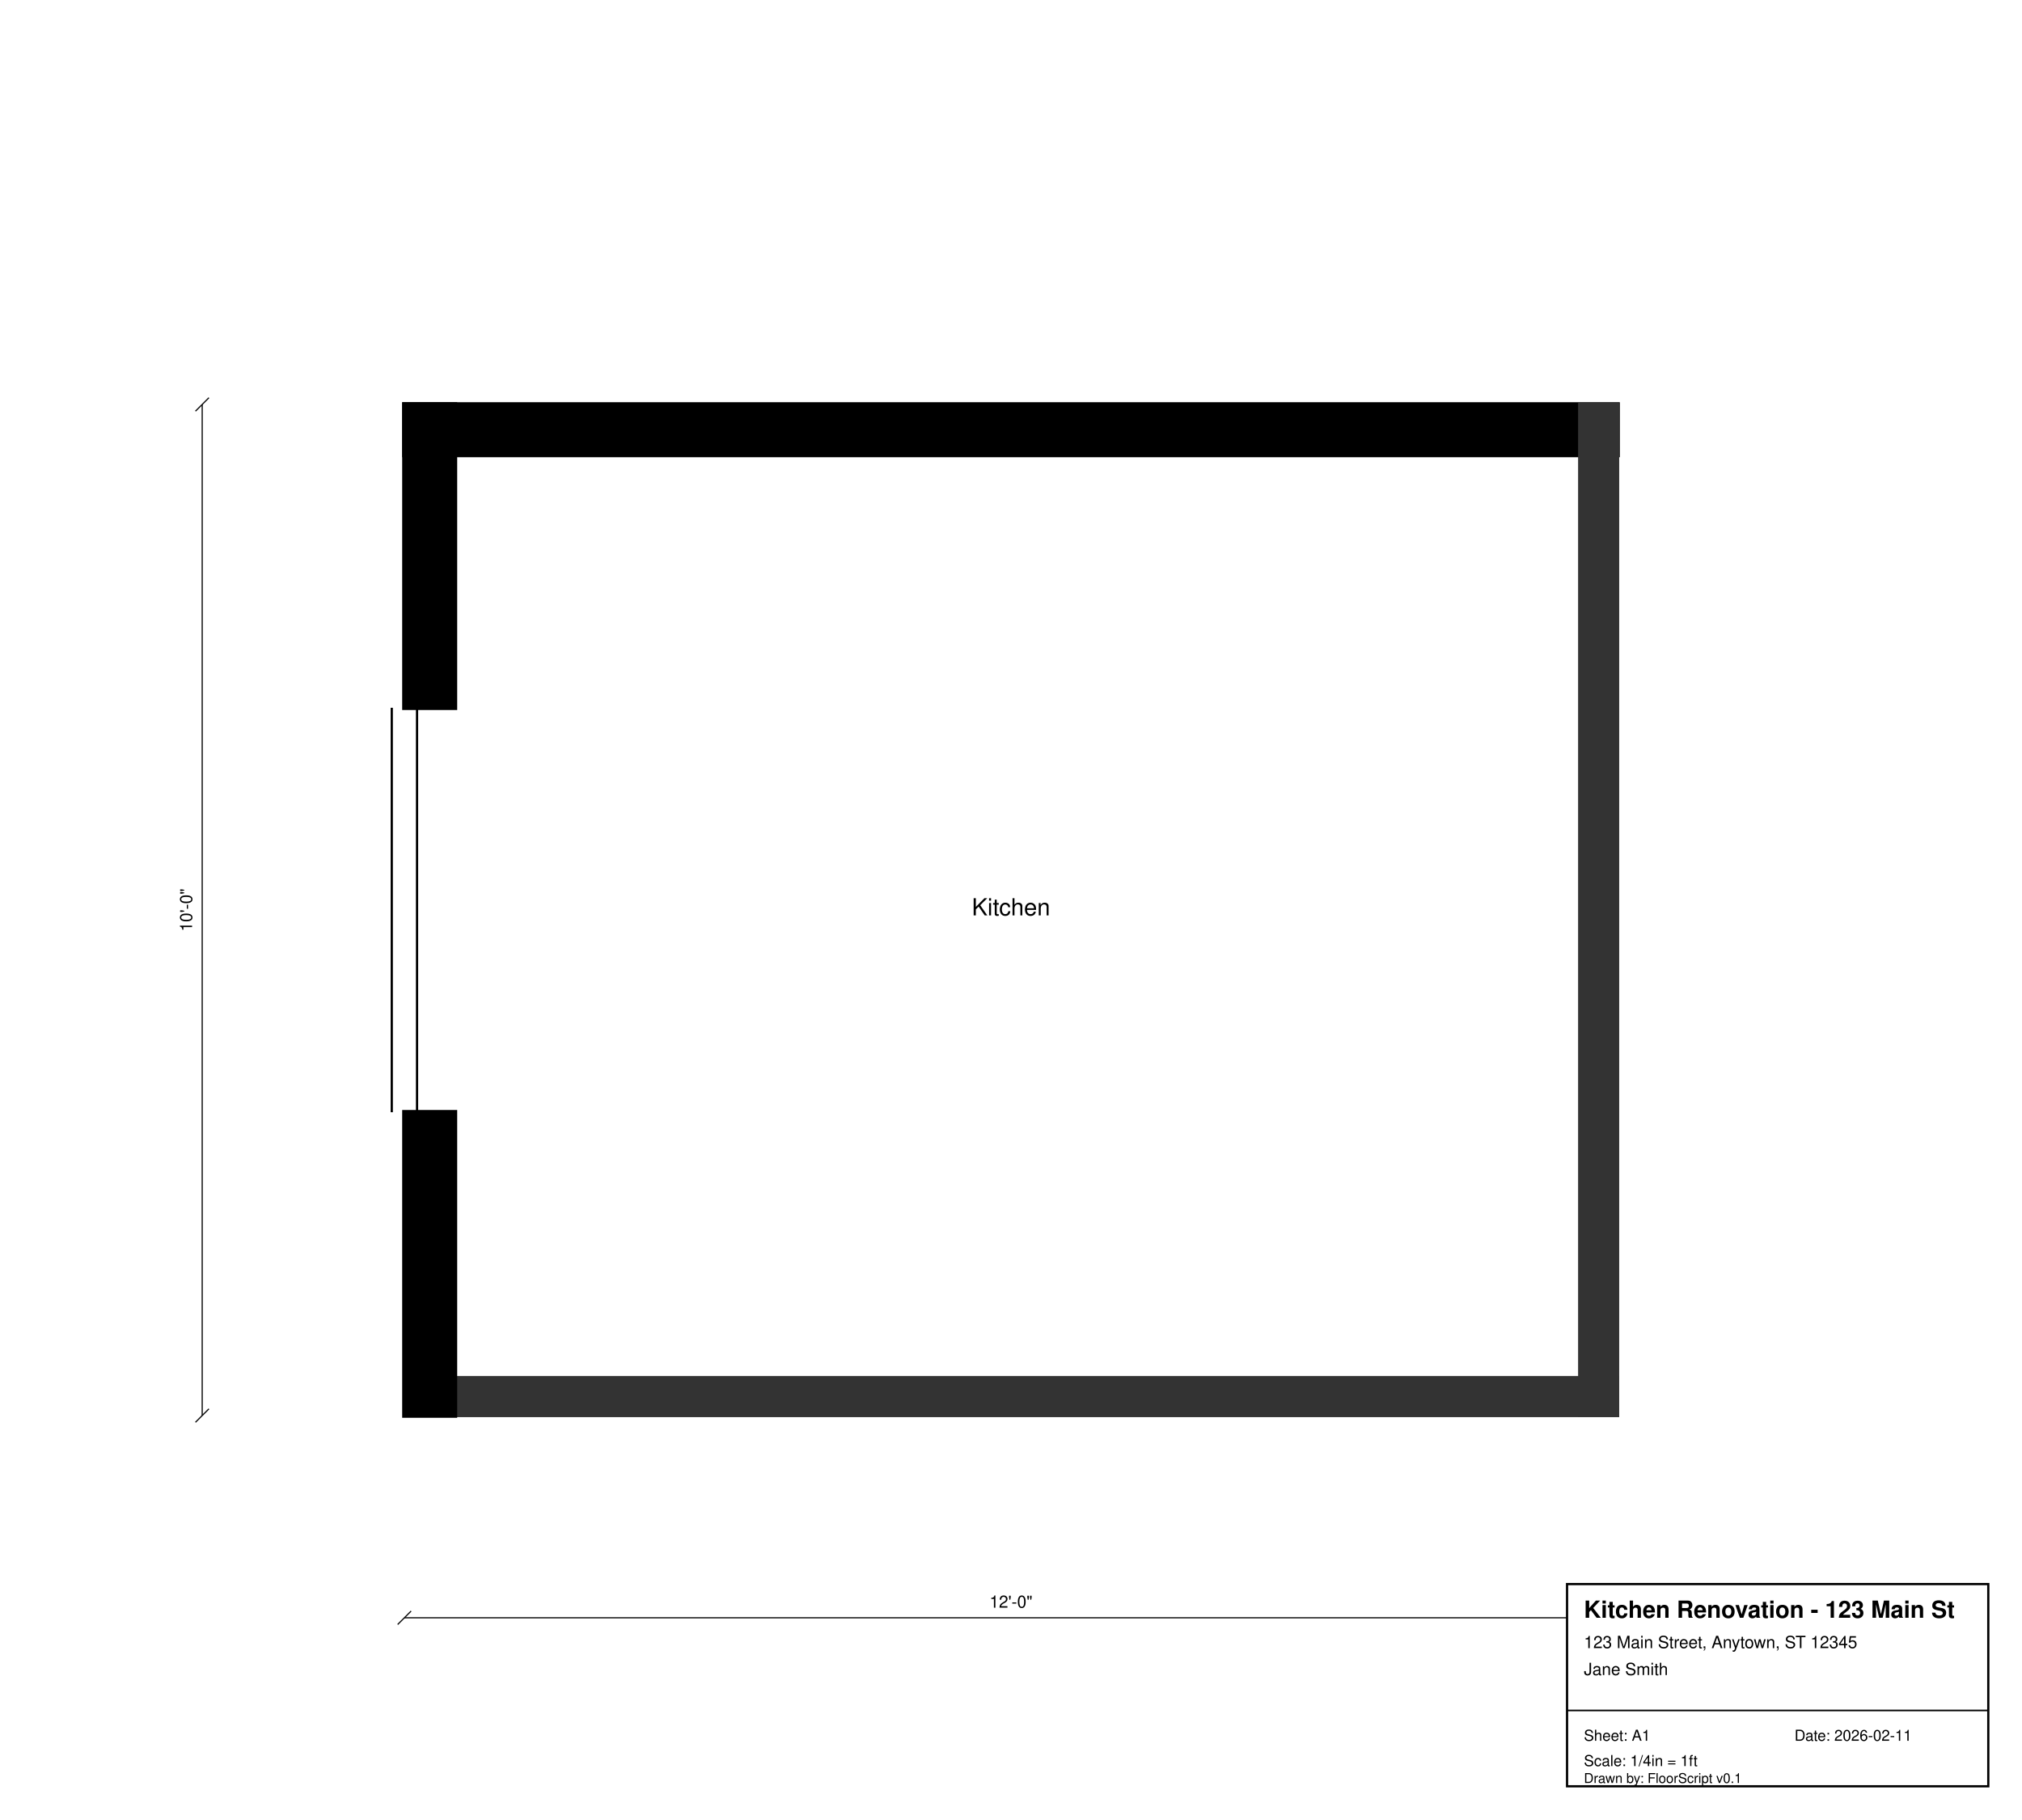
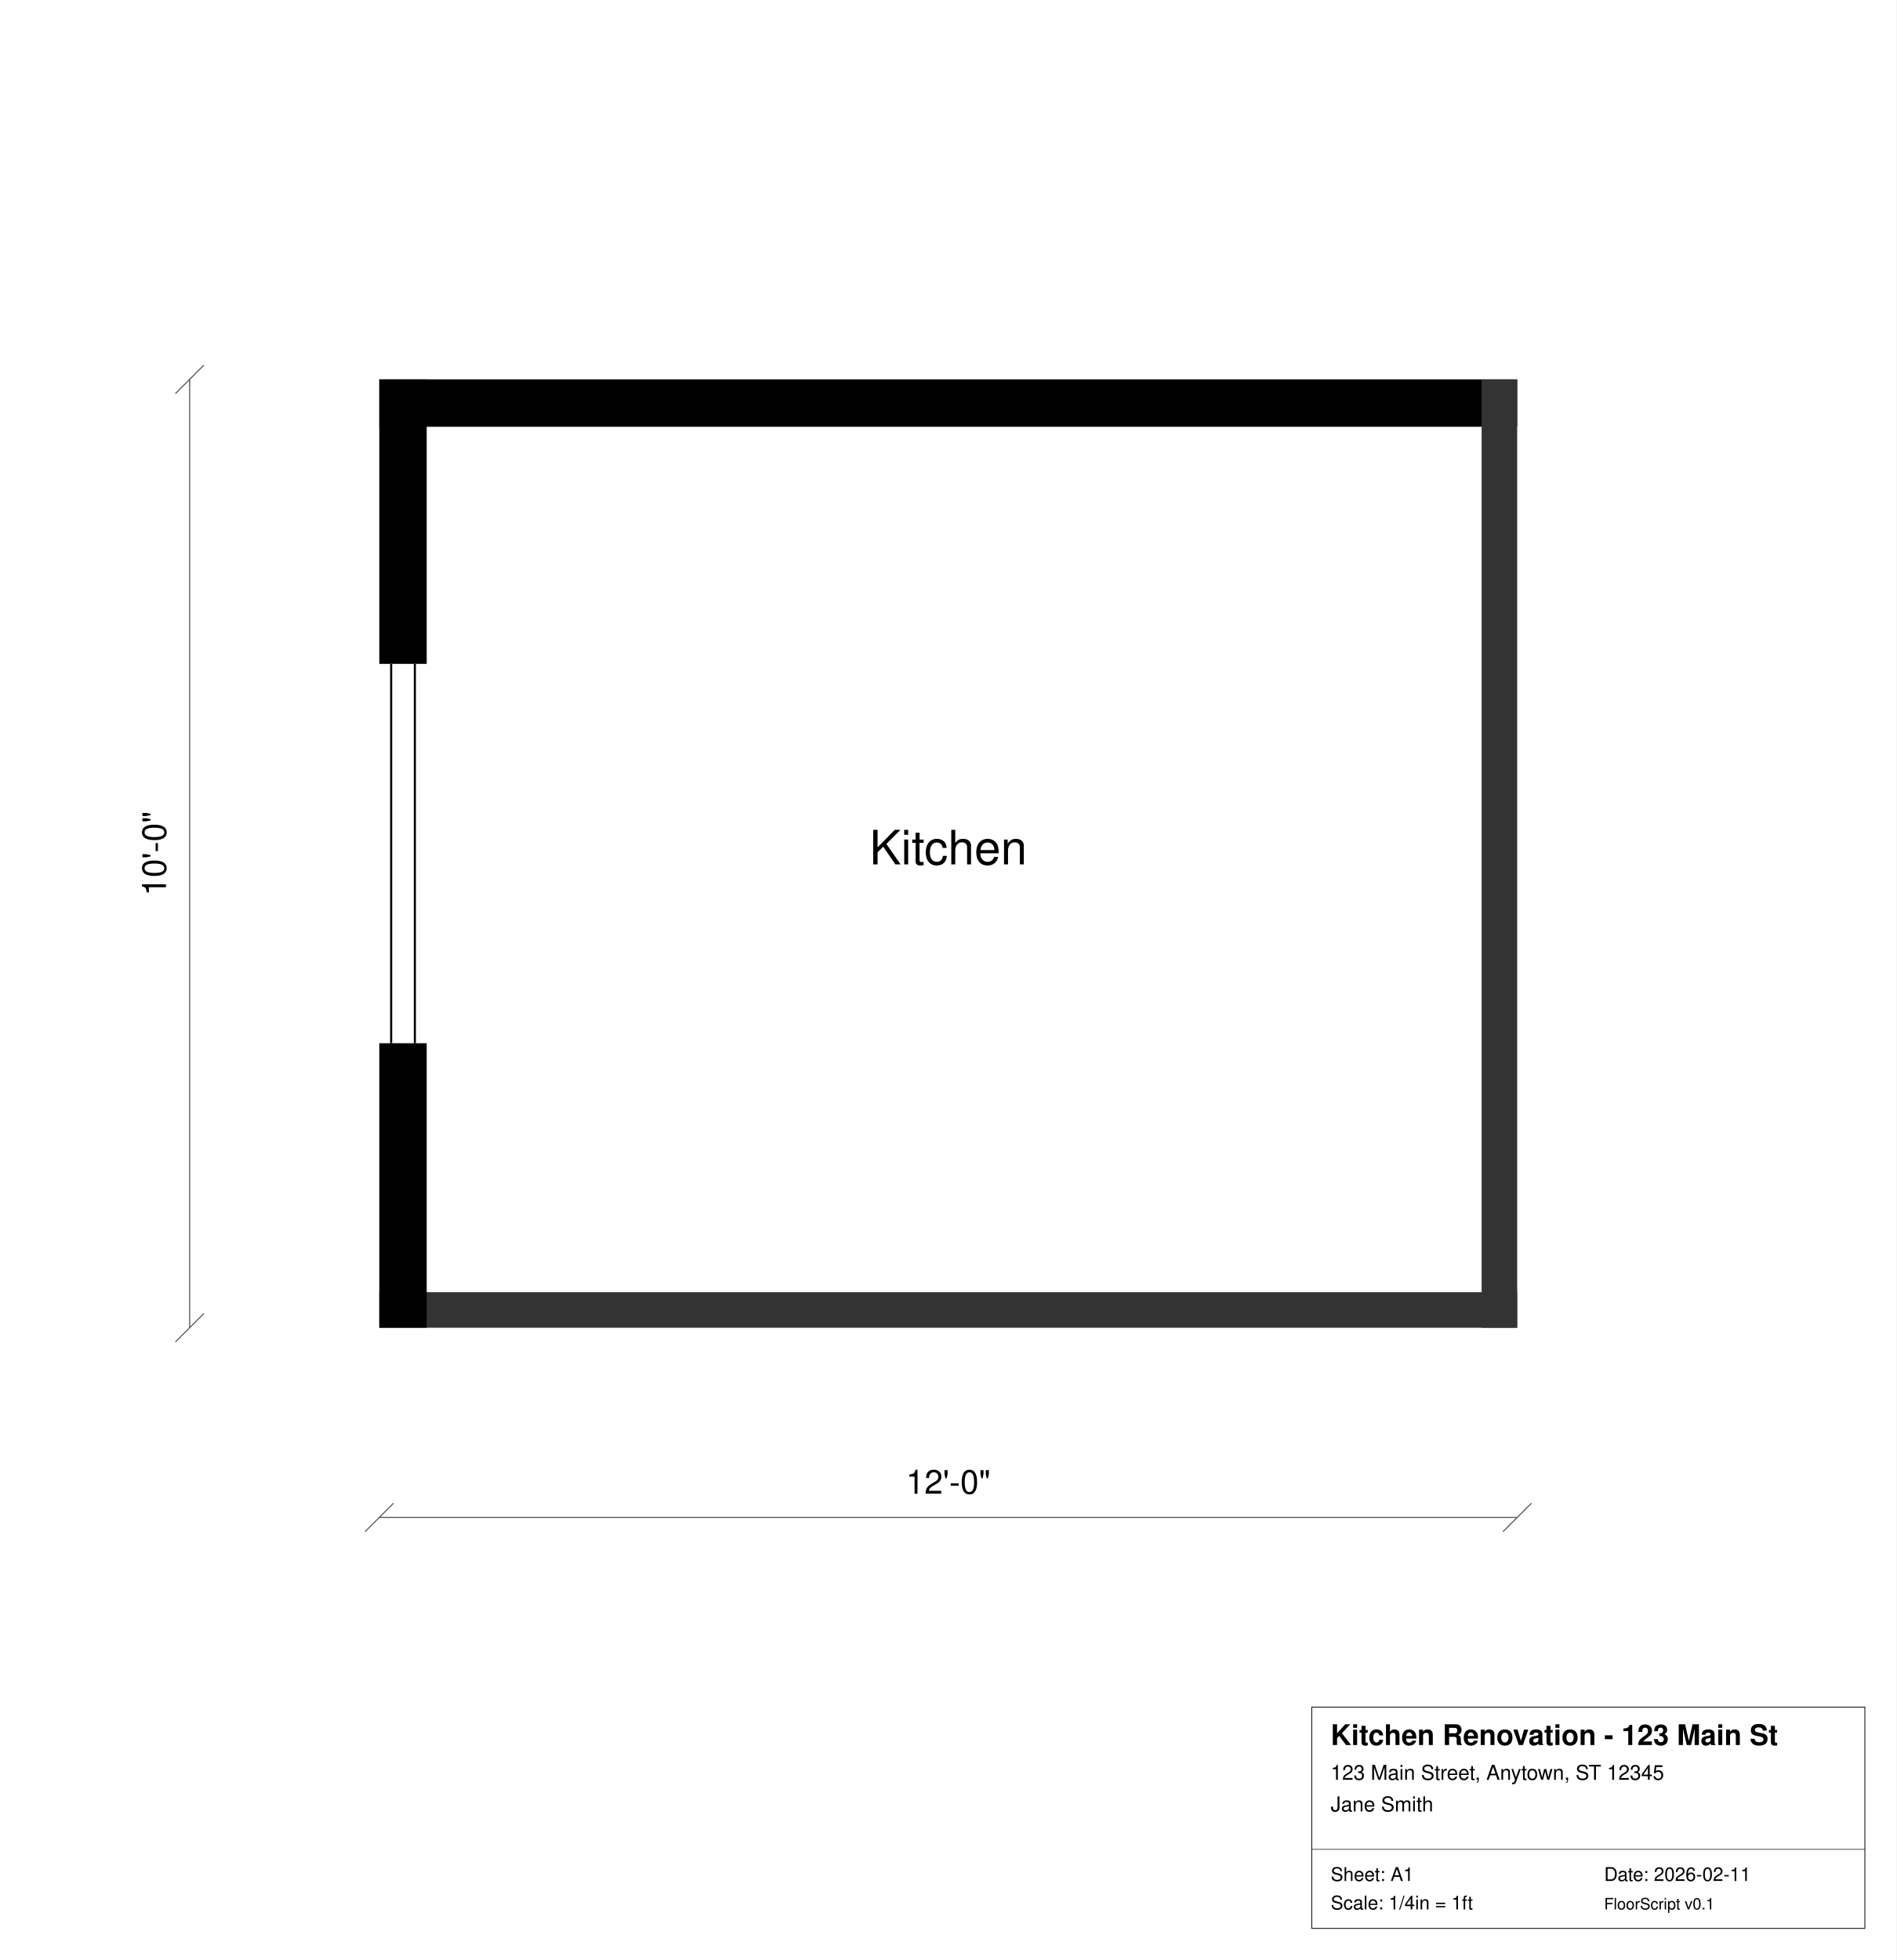
- <svg xmlns="http://www.w3.org/2000/svg" viewBox="0 0 1200 1080" width="1200" height="1080">
+ <svg xmlns="http://www.w3.org/2000/svg" viewBox="0 0 1200 1240" width="1200" height="1240">
  <style>
-   .wall-exterior { fill: #000; stroke: #000; stroke-width: 0.7mm; }
-   .wall-interior { fill: #333; stroke: #333; stroke-width: 0.5mm; }
-   .wall-load-bearing { fill: #333; stroke: #333; stroke-width: 0.5mm; }
+   .wall-exterior { fill: #000; stroke: none; }
+   .wall-interior { fill: #333; stroke: none; }
+   .wall-load-bearing { fill: #333; stroke: none; }
  .opening line, .opening path { stroke: #000; stroke-width: 0.35mm; fill: none; }
-   .dimension line { stroke: #000; stroke-width: 0.18mm; }
+   .dimension line { stroke: #555; stroke-width: 0.18mm; }
  .label { font-family: 'Helvetica', 'Arial', sans-serif; fill: #000; }
-   .room-label { font-size: 14px; font-weight: 500; }
-   .dim-label { font-size: 10px; }
  .title-block .label { font-family: 'Helvetica', 'Arial', sans-serif; fill: #000; }
</style>
-   <rect x="0" y="0" width="1200" height="1080" fill="white" />
+   <rect x="0" y="0" width="1200" height="1240" fill="white" />
  <g class="layer-structural">
    <g class="room" id="room-kitchen">
      <g class="walls">
        <rect x="240" y="240" width="720" height="30" class="wall-exterior" />
        <rect x="240" y="817.5" width="720" height="22.5" class="wall-interior" />
        <rect x="937.5" y="240" width="22.5" height="600" class="wall-interior" />
        <g class="wall-exterior">
          <rect x="240" y="660" width="30" height="180" />
          <rect x="240" y="240" width="30" height="180" />
        </g>
      </g>
    </g>
    <g class="opening window">
-       <line x1="232.5" y1="660" x2="232.5" y2="420" />
      <line x1="247.5" y1="660" x2="247.5" y2="420" />
+       <line x1="262.5" y1="660" x2="262.5" y2="420" />
    </g>
  </g>
  <g class="layer-labels">
-     <text x="600" y="540" class="label room-label" text-anchor="middle" dominant-baseline="central">Kitchen</text>
+     <text x="600" y="540" class="label" font-size="30" font-weight="500" text-anchor="middle" dominant-baseline="central">Kitchen</text>
  </g>
  <g class="layer-dimensions">
    <g class="dimension">
      <line x1="240" y1="960" x2="960" y2="960" />
-       <line x1="236" y1="964" x2="244" y2="956" />
-       <line x1="956" y1="964" x2="964" y2="956" />
-       <text x="600" y="954" class="label dim-label" text-anchor="middle">12'-0"</text>
+       <line x1="231" y1="969" x2="249" y2="951" />
+       <line x1="951" y1="969" x2="969" y2="951" />
+       <text x="600" y="945" class="label" font-size="21" text-anchor="middle">12'-0"</text>
    </g>
    <g class="dimension">
      <line x1="120" y1="840" x2="120" y2="240" />
-       <line x1="116" y1="844" x2="124" y2="836" />
-       <line x1="116" y1="244" x2="124" y2="236" />
-       <text x="114" y="540" class="label dim-label" text-anchor="middle" transform="rotate(-90, 114, 540)">10'-0"</text>
+       <line x1="111" y1="849" x2="129" y2="831" />
+       <line x1="111" y1="249" x2="129" y2="231" />
+       <text x="105" y="540" class="label" font-size="21" text-anchor="middle" transform="rotate(-90, 105, 540)">10'-0"</text>
    </g>
  </g>
  <g class="layer-title-block">
    <g class="title-block">
-       <rect x="930" y="940" width="250" height="120" fill="white" stroke="#000" stroke-width="0.35mm" />
-       <line x1="930" y1="1015" x2="1180" y2="1015" stroke="#000" stroke-width="0.25mm" />
-       <text x="940" y="960" class="label" font-size="14" font-weight="bold">Kitchen Renovation - 123 Main St</text>
-       <text x="940" y="978" class="label" font-size="10">123 Main Street, Anytown, ST 12345</text>
-       <text x="940" y="994" class="label" font-size="10">Jane Smith</text>
-       <text x="940" y="1033" class="label" font-size="9">Sheet: A1</text>
-       <text x="1065" y="1033" class="label" font-size="9">Date: 2026-02-11</text>
-       <text x="940" y="1048" class="label" font-size="9">Scale: 1/4in = 1ft</text>
-       <text x="940" y="1058" class="label" font-size="8" fill="#666">Drawn by: FloorScript v0.1</text>
+       <rect x="830" y="1080" width="350" height="140" fill="white" stroke="#000" stroke-width="0.5" />
+       <line x1="830" y1="1170" x2="1180" y2="1170" stroke="#000" stroke-width="0.35" />
+       <text x="842" y="1104" class="label" font-size="18" font-weight="bold">Kitchen Renovation - 123 Main St</text>
+       <text x="842" y="1126" class="label" font-size="13">123 Main Street, Anytown, ST 12345</text>
+       <text x="842" y="1146" class="label" font-size="13">Jane Smith</text>
+       <text x="842" y="1190" class="label" font-size="12">Sheet: A1</text>
+       <text x="1015" y="1190" class="label" font-size="12">Date: 2026-02-11</text>
+       <text x="842" y="1208" class="label" font-size="12">Scale: 1/4in = 1ft</text>
+       <text x="1015" y="1208" class="label" font-size="10" fill="#666">FloorScript v0.1</text>
    </g>
  </g>
</svg>
